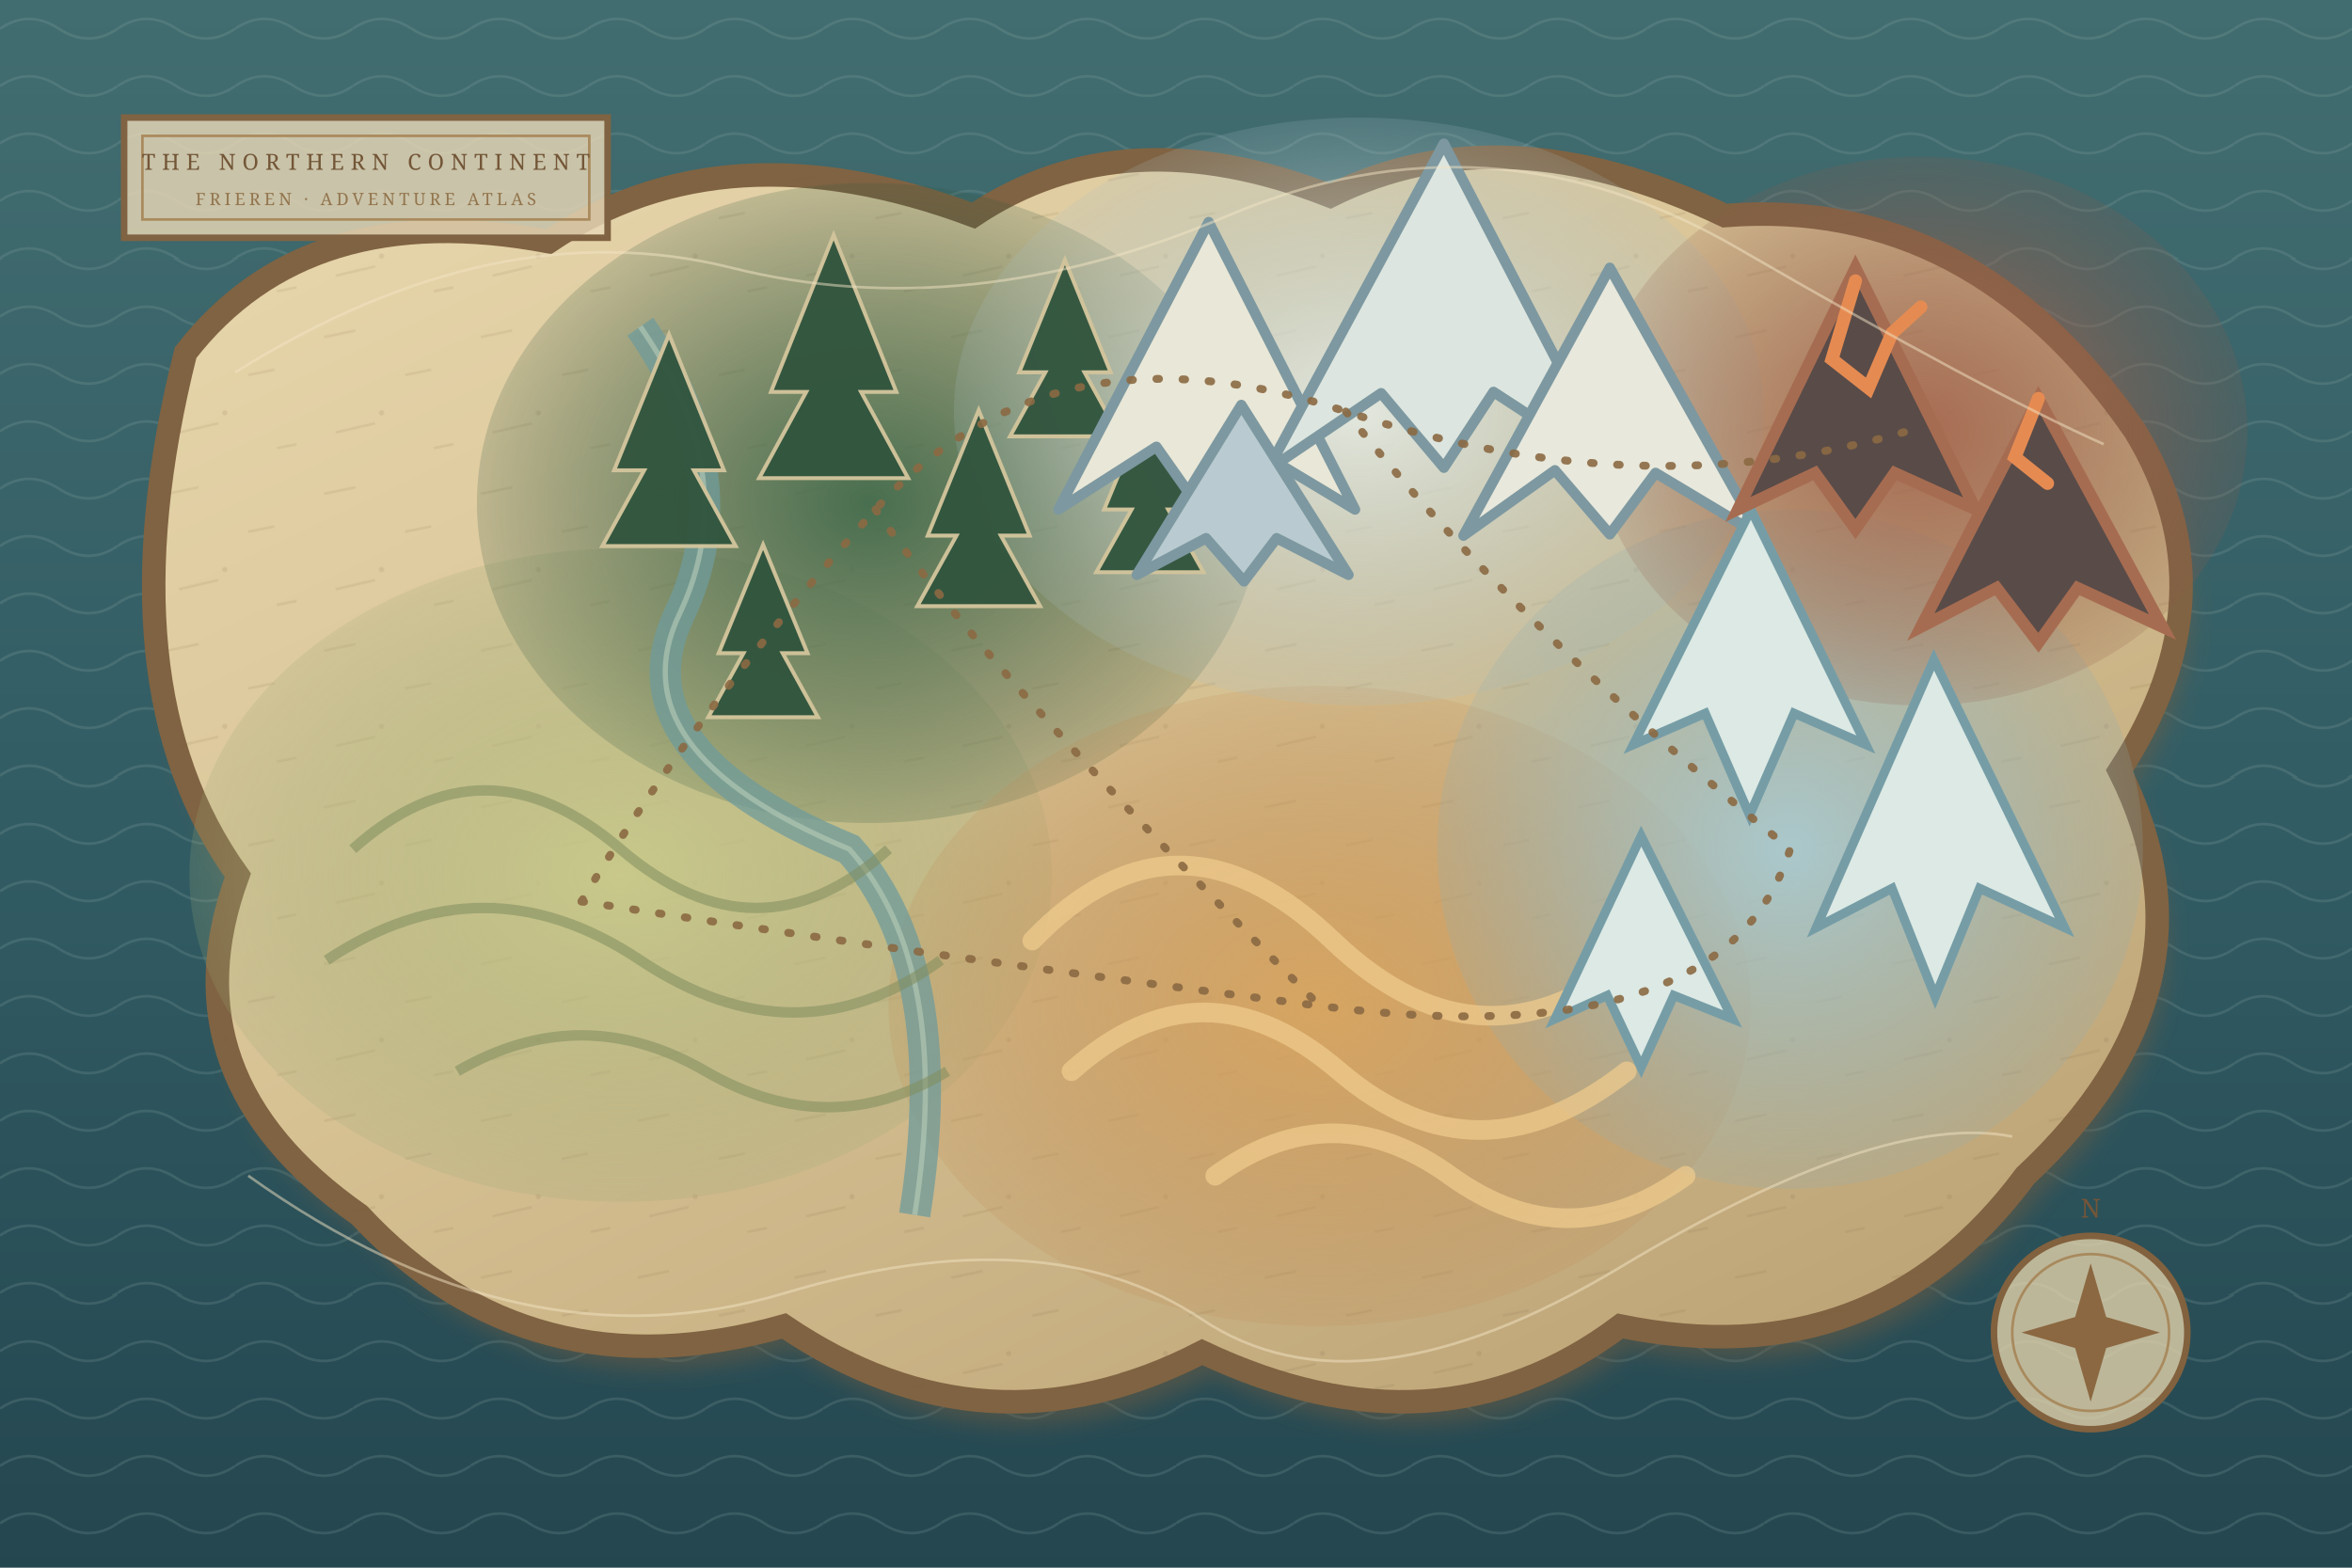
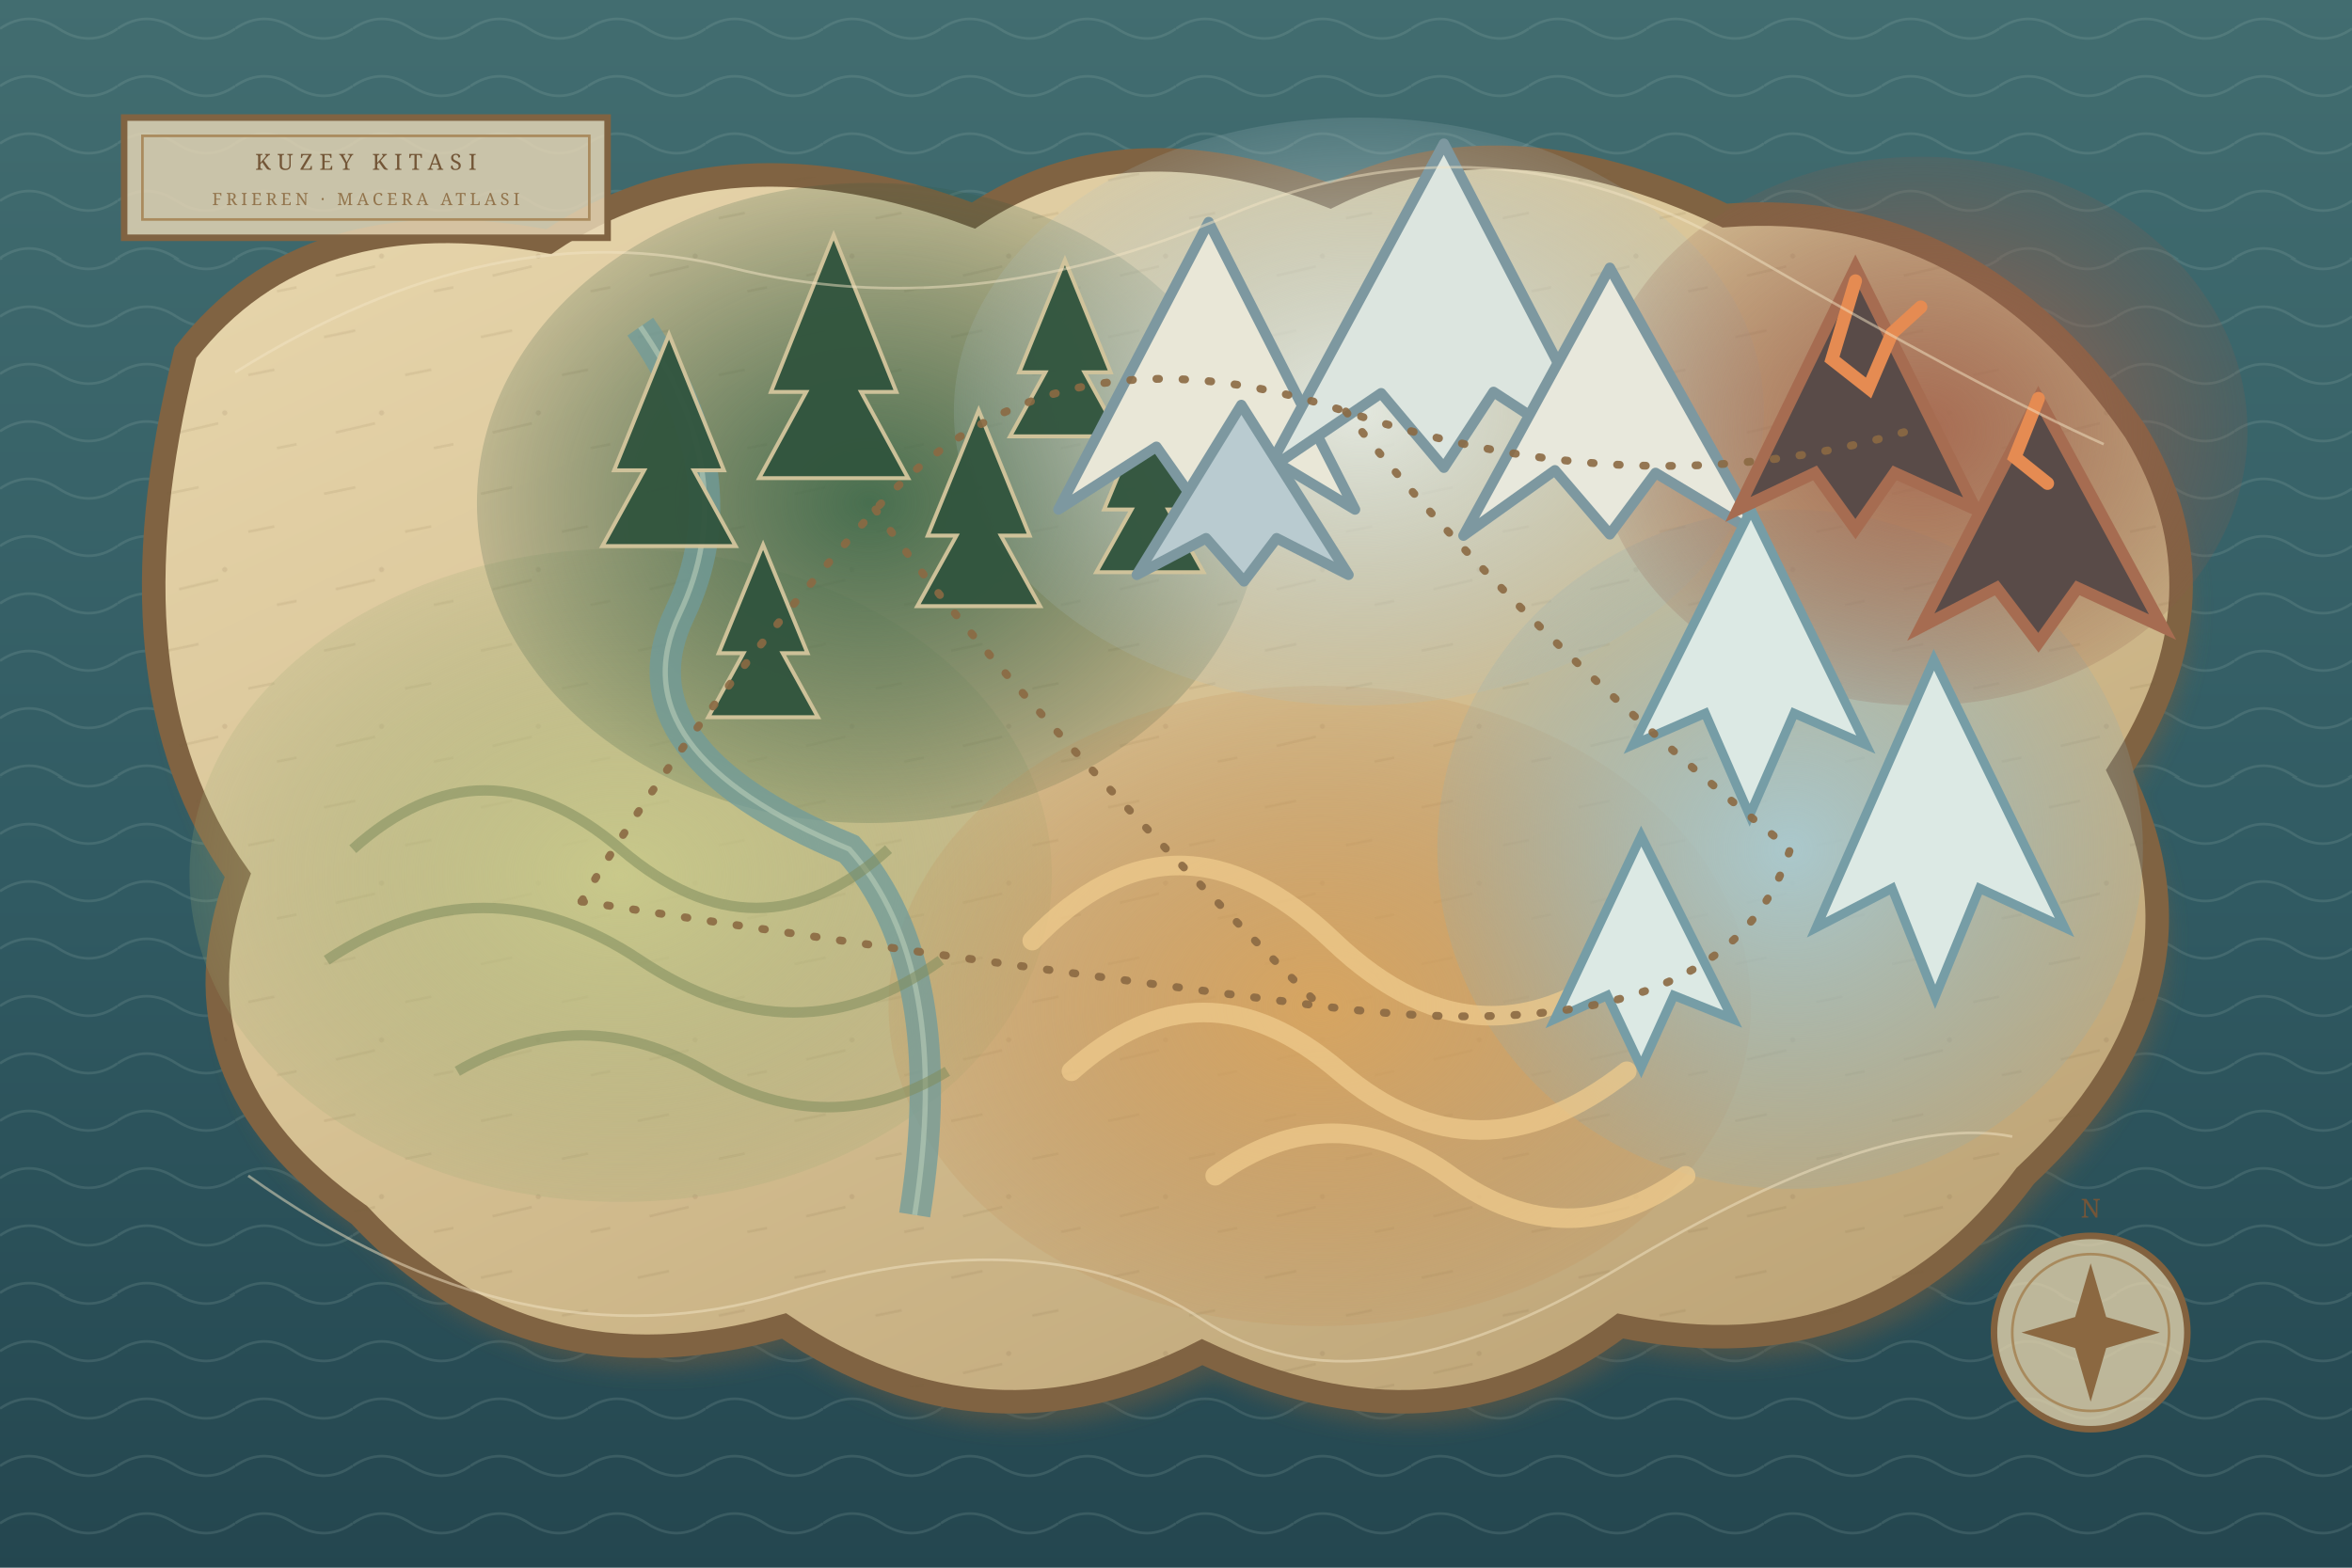
<svg xmlns="http://www.w3.org/2000/svg" viewBox="0 0 1800 1200">
  <defs>
    <linearGradient id="sea" x2="0" y2="1">
      <stop stop-color="#426d70" />
      <stop offset=".55" stop-color="#315b63" />
      <stop offset="1" stop-color="#24464f" />
    </linearGradient>
    <linearGradient id="land" x2=".8" y2="1">
      <stop stop-color="#e8d7ae" />
      <stop offset=".5" stop-color="#d7c294" />
      <stop offset="1" stop-color="#bda477" />
    </linearGradient>
    <radialGradient id="plains">
      <stop stop-color="#c8c98a" stop-opacity=".95" />
      <stop offset="1" stop-color="#9ba875" stop-opacity=".2" />
    </radialGradient>
    <radialGradient id="forest">
      <stop stop-color="#426b4c" stop-opacity=".96" />
      <stop offset="1" stop-color="#31563f" stop-opacity=".2" />
    </radialGradient>
    <radialGradient id="desert">
      <stop stop-color="#d7a45f" stop-opacity=".95" />
      <stop offset="1" stop-color="#c18b53" stop-opacity=".18" />
    </radialGradient>
    <radialGradient id="snow">
      <stop stop-color="#e3e8df" stop-opacity=".98" />
      <stop offset="1" stop-color="#a9c0c5" stop-opacity=".18" />
    </radialGradient>
    <radialGradient id="glacier">
      <stop stop-color="#a9c9cf" stop-opacity=".96" />
      <stop offset="1" stop-color="#8baeb6" stop-opacity=".2" />
    </radialGradient>
    <radialGradient id="volcano">
      <stop stop-color="#a76a51" stop-opacity=".98" />
      <stop offset="1" stop-color="#8d594a" stop-opacity=".18" />
    </radialGradient>
    <pattern id="paper" width="120" height="120" patternUnits="userSpaceOnUse">
      <path d="M8 18l24-5m38 34 20-4M17 91l30-7m45 19 15-3" stroke="#765d3d" stroke-opacity=".13" stroke-width="2" />
      <circle cx="52" cy="76" r="2" fill="#745a3b" opacity=".15" />
    </pattern>
    <pattern id="waves" width="90" height="44" patternUnits="userSpaceOnUse">
      <path d="M0 22q22-15 45 0t45 0" fill="none" stroke="#9bb9b2" stroke-opacity=".18" stroke-width="2" />
    </pattern>
    <filter id="soft">
      <feGaussianBlur stdDeviation="24" />
    </filter>
    <filter id="shadow">
      <feGaussianBlur stdDeviation="8" />
    </filter>
  </defs>
  <rect width="1800" height="1200" fill="url(#sea)" />
  <rect width="1800" height="1200" fill="url(#waves)" />
  <path d="M142 270Q235 150 420 185Q555 94 745 165Q860 88 1018 150Q1150 84 1320 165Q1510 150 1634 330Q1710 455 1622 590Q1705 755 1550 900Q1435 1055 1240 1015Q1100 1120 920 1035Q755 1120 600 1015Q405 1070 275 930Q125 825 182 670Q78 525 142 270Z" fill="#725b40" opacity=".5" filter="url(#shadow)" transform="translate(8 18)" />
  <path d="M142 270Q235 150 420 185Q555 94 745 165Q860 88 1018 150Q1150 84 1320 165Q1510 150 1634 330Q1710 455 1622 590Q1705 755 1550 900Q1435 1055 1240 1015Q1100 1120 920 1035Q755 1120 600 1015Q405 1070 275 930Q125 825 182 670Q78 525 142 270Z" fill="url(#land)" stroke="#806342" stroke-width="18" />
  <path d="M142 270Q235 150 420 185Q555 94 745 165Q860 88 1018 150Q1150 84 1320 165Q1510 150 1634 330Q1710 455 1622 590Q1705 755 1550 900Q1435 1055 1240 1015Q1100 1120 920 1035Q755 1120 600 1015Q405 1070 275 930Q125 825 182 670Q78 525 142 270Z" fill="url(#paper)" opacity=".8" />
  <ellipse cx="475" cy="670" rx="330" ry="250" fill="url(#plains)" />
  <ellipse cx="665" cy="385" rx="300" ry="245" fill="url(#forest)" />
  <ellipse cx="1010" cy="770" rx="330" ry="245" fill="url(#desert)" />
  <ellipse cx="1040" cy="315" rx="310" ry="225" fill="url(#snow)" />
  <ellipse cx="1370" cy="650" rx="270" ry="260" fill="url(#glacier)" />
  <ellipse cx="1470" cy="330" rx="250" ry="210" fill="url(#volcano)" />
  <path d="M490 250Q570 365 520 470T650 650Q730 740 700 930" fill="none" stroke="#6f9b9b" stroke-width="24" opacity=".75" />
  <path d="M490 250Q570 365 520 470T650 650Q730 740 700 930" fill="none" stroke="#b3c9b5" stroke-width="4" opacity=".65" />
  <g fill="#31543d" stroke="#d1c49b" stroke-width="3" opacity=".96">
    <path d="M470 360l42-104 42 104h-23l32 58h-102l32-58z" />
    <path d="M590 300l48-120 48 120h-27l36 66h-114l36-66z" />
    <path d="M710 410l39-96 39 96h-22l30 54h-94l30-54z" />
    <path d="M780 285l35-86 35 86h-20l27 49h-84l27-49z" />
    <path d="M550 500l34-83 34 83h-19l27 49h-84l27-49z" />
    <path d="M845 390l34-82 34 82h-19l27 48h-82l27-48z" />
  </g>
  <g fill="none" stroke="#7f8c5c" stroke-width="8" opacity=".55">
    <path d="M270 650q100-90 205 0t205 0" />
    <path d="M250 735q120-80 240 0t230 0" />
    <path d="M350 820q95-55 190 0t185 0" />
  </g>
  <g fill="none" stroke="#f0cc8d" stroke-width="15" stroke-linecap="round" opacity=".72">
    <path d="M790 720q110-115 230 0t245 0" />
    <path d="M820 820q100-90 205 0t220 0" />
    <path d="M930 900q90-65 180 0t180 0" />
  </g>
  <g stroke="#7d98a0" stroke-width="8" stroke-linejoin="round">
    <path d="M810 390l115-220 112 220-80-48-34 54-38-54z" fill="#e9e7d7" />
    <path d="M970 360l135-250 130 250-92-60-38 58-48-57z" fill="#dce5df" />
    <path d="M1120 410l112-205 115 205-80-48-35 47-42-49z" fill="#e8e8dc" />
    <path d="M870 440l80-130 82 130-55-28-25 33-29-33z" fill="#b9cbd0" />
  </g>
  <g fill="#dce9e4" stroke="#769da6" stroke-width="7">
    <path d="M1250 570l90-180 88 180-55-24-34 78-34-78z" />
    <path d="M1390 710l90-205 100 205-65-30-34 83-33-83z" />
    <path d="M1190 780l66-140 70 140-45-18-25 55-26-55z" />
  </g>
  <g fill="#594b48" stroke="#a66c51" stroke-width="9">
    <path d="M1330 390l90-185 92 185-62-28-30 43-31-43z" />
    <path d="M1470 480l90-175 95 175-65-30-30 42-32-42z" />
  </g>
  <g fill="none" stroke="#e58b52" stroke-width="10" stroke-linecap="round">
    <path d="M1420 215l-18 60 28 22 18-42 22-20" />
    <path d="M1560 305l-18 45 25 20" />
  </g>
  <g fill="none" stroke="#8b6943" stroke-width="6" stroke-linecap="round" stroke-dasharray="2 18" opacity=".9">
    <path d="M445 690Q535 540 670 390T1030 315T1460 330" />
    <path d="M445 690Q700 730 1010 770T1370 650" />
    <path d="M670 390Q760 520 1010 770" />
    <path d="M1030 315Q1160 480 1370 650" />
  </g>
  <g fill="none" stroke="#f2e4c4" stroke-width="2" opacity=".5">
    <path d="M180 285Q380 160 560 205T940 165T1330 190T1610 340" />
    <path d="M190 900Q400 1050 600 990T920 1010T1240 970T1540 870" />
  </g>
  <g transform="translate(95 90)">
    <path d="M0 0h370v92H0z" fill="#e8d7b5" fill-opacity=".82" stroke="#806342" stroke-width="5" />
    <path d="M14 14h342v64H14z" fill="none" stroke="#aa8b5e" stroke-width="2" />
-     <text x="185" y="40" text-anchor="middle" font-family="Georgia,serif" font-size="17" letter-spacing="5" fill="#735637">THE NORTHERN CONTINENT</text>
-     <text x="185" y="67" text-anchor="middle" font-family="Georgia,serif" font-size="13" letter-spacing="3" fill="#92744c">FRIEREN · ADVENTURE ATLAS</text>
+     <text x="185" y="40" text-anchor="middle" font-family="Georgia,serif" font-size="17" letter-spacing="5" fill="#735637">KUZEY KITASI</text>
+     <text x="185" y="67" text-anchor="middle" font-family="Georgia,serif" font-size="13" letter-spacing="3" fill="#92744c">FRIEREN · MACERA ATLASI</text>
  </g>
  <g transform="translate(1600 1020)">
    <circle r="74" fill="#e6d4ad" fill-opacity=".78" stroke="#82613e" stroke-width="5" />
    <circle r="60" fill="none" stroke="#a88a5d" stroke-width="2" />
    <path d="M0-53L13-8 0 0-13-8zM53 0L8 13 0 0 8-13zM0 53L-13 8 0 0 13 8zM-53 0L-8-13 0 0-8 13z" fill="#8b6841" />
    <text y="-88" text-anchor="middle" fill="#745538" font-family="Georgia,serif" font-size="20">N</text>
  </g>
</svg>
